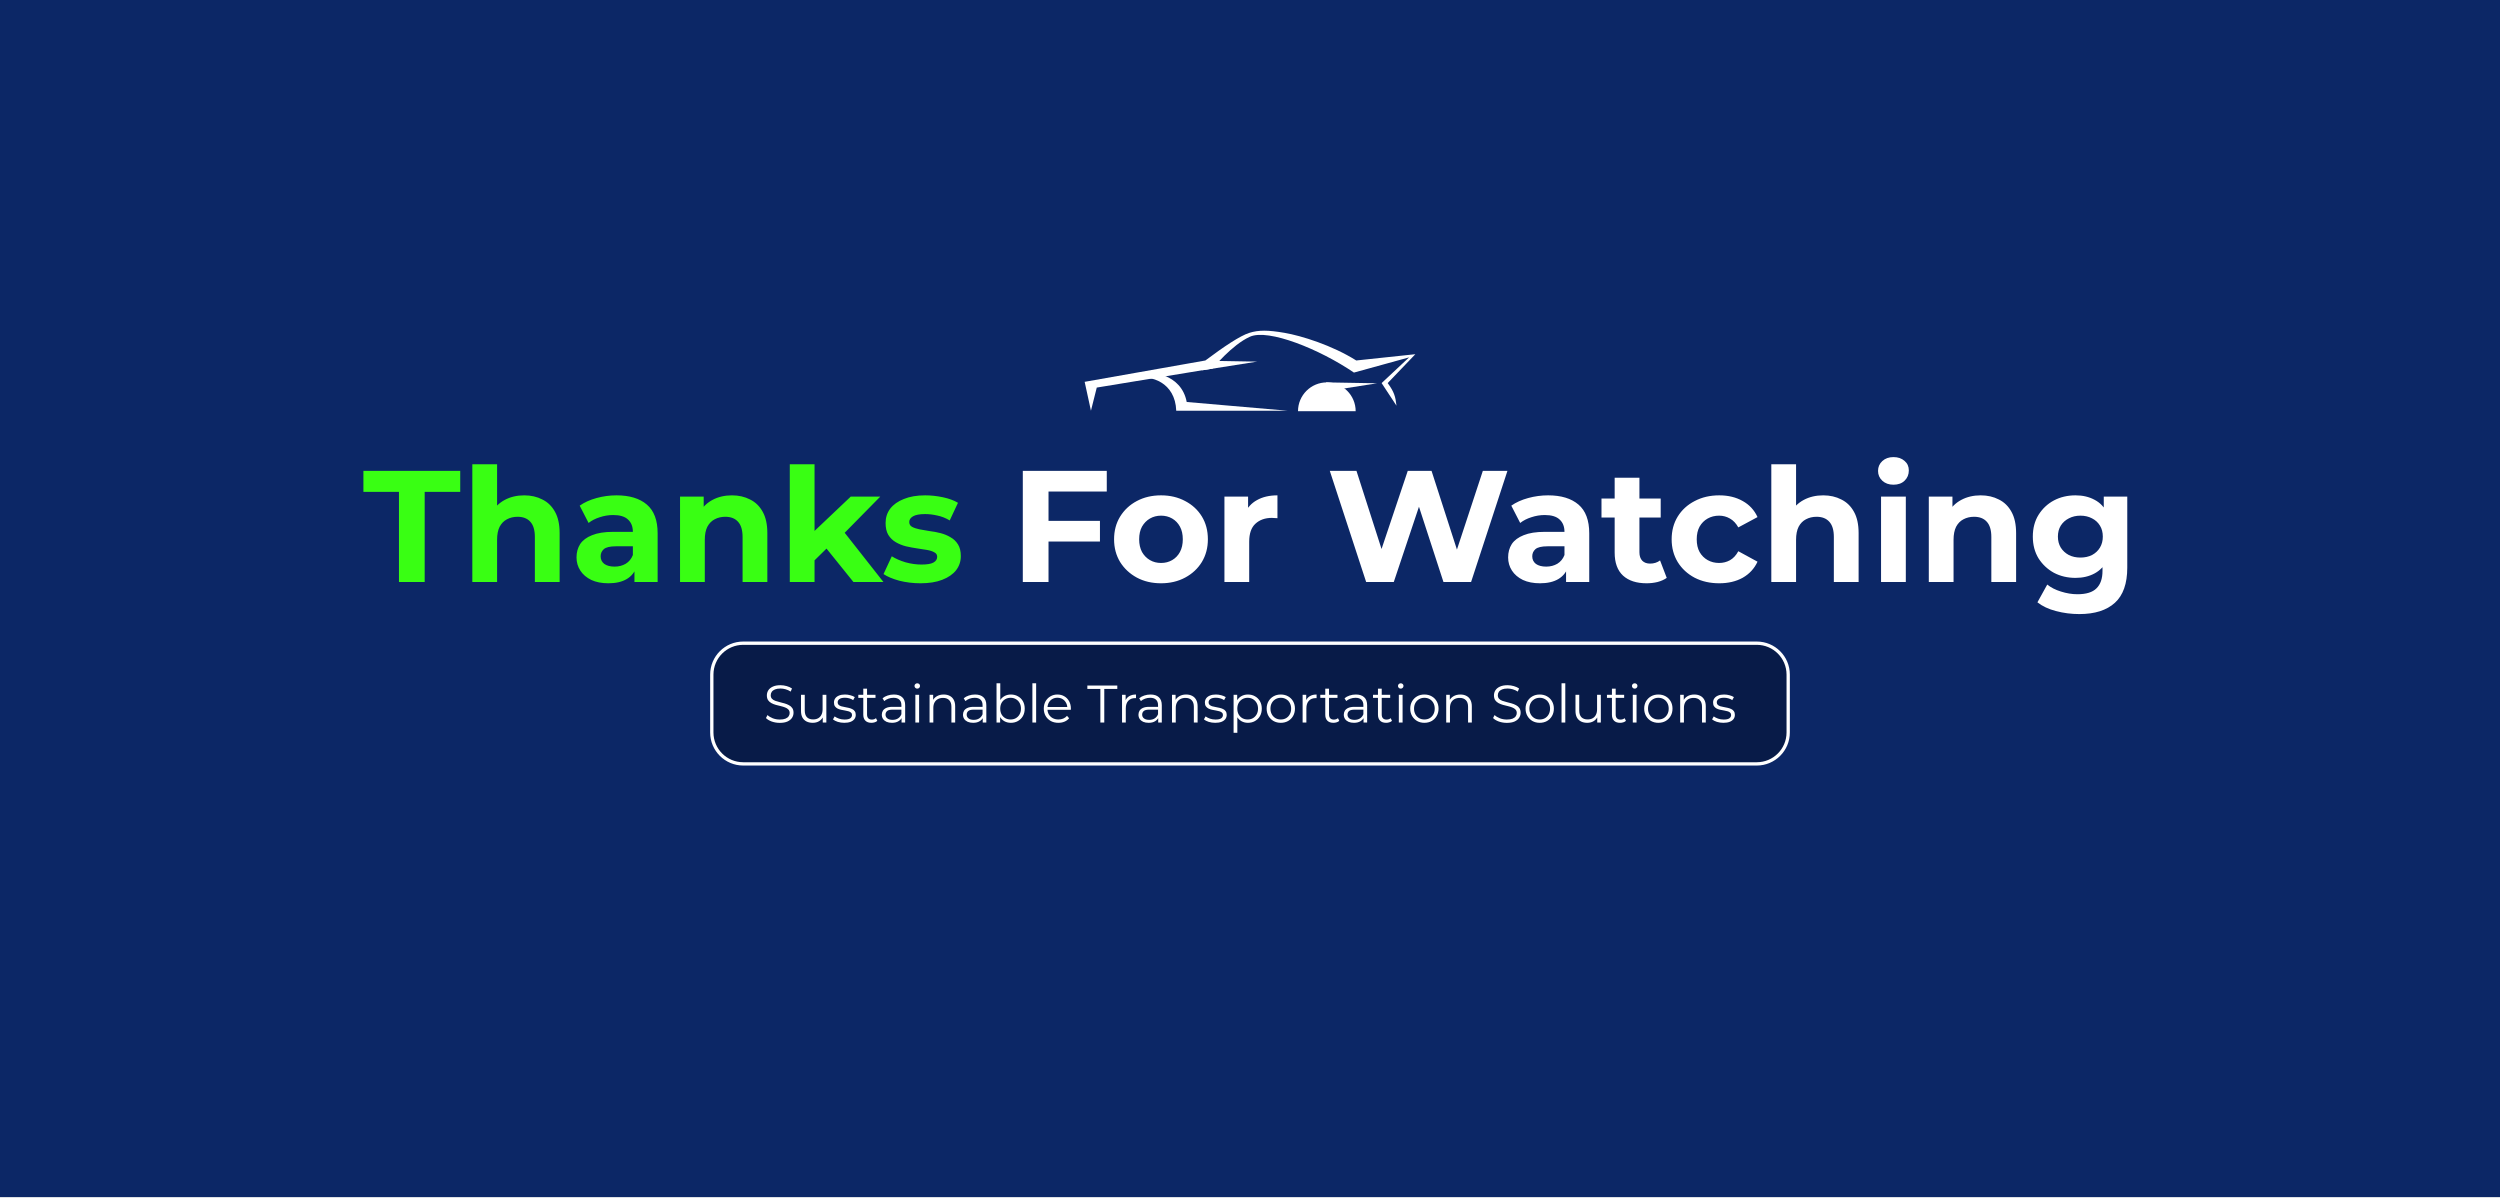
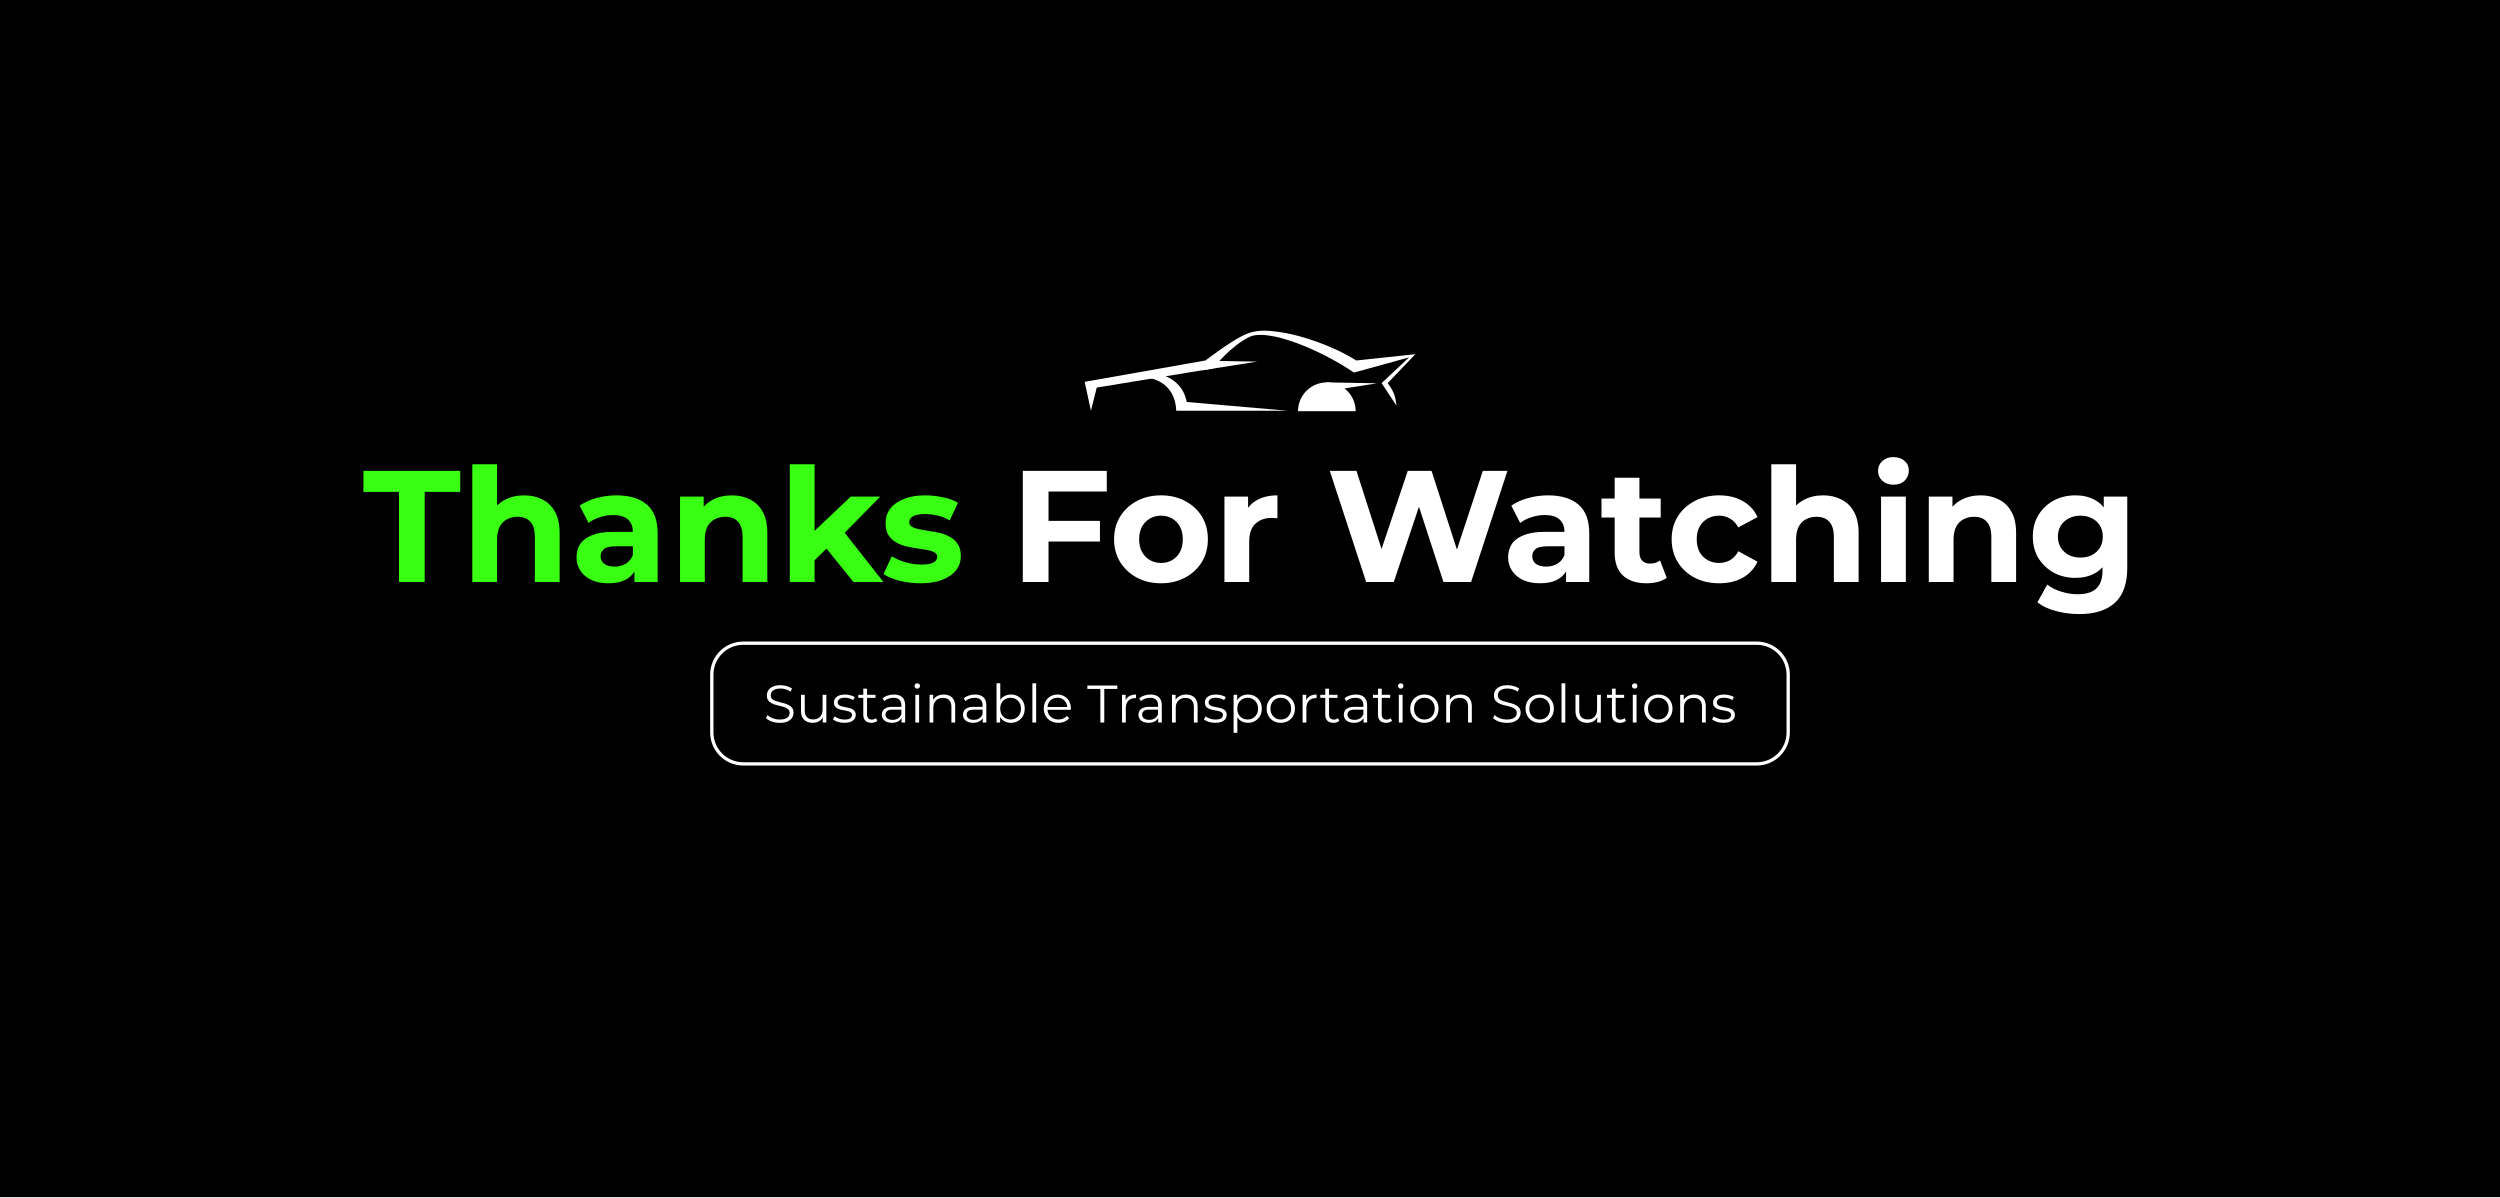
<svg xmlns="http://www.w3.org/2000/svg" width="1512" height="724" viewBox="0 0 1512 724" fill="none">
-   <rect width="1512" height="724" fill="#0C2766" />
+   <rect width="1512" height="724" fill="black" />
  <path d="M241.294 352V297.472H219.79V284.8H278.35V297.472H256.846V352H241.294ZM317.054 299.584C321.15 299.584 324.798 300.416 327.998 302.08C331.262 303.68 333.822 306.176 335.678 309.568C337.534 312.896 338.462 317.184 338.462 322.432V352H323.486V324.736C323.486 320.576 322.558 317.504 320.702 315.52C318.91 313.536 316.35 312.544 313.022 312.544C310.654 312.544 308.51 313.056 306.59 314.08C304.734 315.04 303.262 316.544 302.174 318.592C301.15 320.64 300.638 323.264 300.638 326.464V352H285.662V280.768H300.638V314.656L297.278 310.336C299.134 306.88 301.79 304.224 305.246 302.368C308.702 300.512 312.638 299.584 317.054 299.584ZM383.717 352V341.92L382.757 339.712V321.664C382.757 318.464 381.765 315.968 379.781 314.176C377.861 312.384 374.885 311.488 370.853 311.488C368.101 311.488 365.381 311.936 362.693 312.832C360.069 313.664 357.829 314.816 355.973 316.288L350.597 305.824C353.413 303.84 356.805 302.304 360.773 301.216C364.741 300.128 368.773 299.584 372.869 299.584C380.741 299.584 386.853 301.44 391.205 305.152C395.557 308.864 397.733 314.656 397.733 322.528V352H383.717ZM367.973 352.768C363.941 352.768 360.485 352.096 357.605 350.752C354.725 349.344 352.517 347.456 350.981 345.088C349.445 342.72 348.677 340.064 348.677 337.12C348.677 334.048 349.413 331.36 350.885 329.056C352.421 326.752 354.821 324.96 358.085 323.68C361.349 322.336 365.605 321.664 370.853 321.664H384.581V330.4H372.485C368.965 330.4 366.533 330.976 365.189 332.128C363.909 333.28 363.269 334.72 363.269 336.448C363.269 338.368 364.005 339.904 365.477 341.056C367.013 342.144 369.093 342.688 371.717 342.688C374.213 342.688 376.453 342.112 378.437 340.96C380.421 339.744 381.861 337.984 382.757 335.68L385.061 342.592C383.973 345.92 381.989 348.448 379.109 350.176C376.229 351.904 372.517 352.768 367.973 352.768ZM442.679 299.584C446.775 299.584 450.423 300.416 453.623 302.08C456.887 303.68 459.447 306.176 461.303 309.568C463.159 312.896 464.087 317.184 464.087 322.432V352H449.111V324.736C449.111 320.576 448.183 317.504 446.327 315.52C444.535 313.536 441.975 312.544 438.647 312.544C436.279 312.544 434.135 313.056 432.215 314.08C430.359 315.04 428.887 316.544 427.799 318.592C426.775 320.64 426.263 323.264 426.263 326.464V352H411.287V300.352H425.591V314.656L422.903 310.336C424.759 306.88 427.415 304.224 430.871 302.368C434.327 300.512 438.263 299.584 442.679 299.584ZM490.046 341.44L490.43 323.2L514.526 300.352H532.382L509.246 323.872L501.47 330.208L490.046 341.44ZM477.662 352V280.768H492.638V352H477.662ZM516.158 352L498.686 330.304L508.094 318.688L534.302 352H516.158ZM556.726 352.768C552.31 352.768 548.054 352.256 543.958 351.232C539.926 350.144 536.726 348.8 534.358 347.2L539.35 336.448C541.718 337.92 544.502 339.136 547.702 340.096C550.966 340.992 554.166 341.44 557.302 341.44C560.758 341.44 563.19 341.024 564.598 340.192C566.07 339.36 566.806 338.208 566.806 336.736C566.806 335.52 566.23 334.624 565.078 334.048C563.99 333.408 562.518 332.928 560.661 332.608C558.806 332.288 556.758 331.968 554.518 331.648C552.342 331.328 550.134 330.912 547.894 330.4C545.654 329.824 543.606 328.992 541.75 327.904C539.894 326.816 538.39 325.344 537.238 323.488C536.15 321.632 535.605 319.232 535.605 316.288C535.605 313.024 536.534 310.144 538.39 307.648C540.31 305.152 543.062 303.2 546.646 301.792C550.23 300.32 554.518 299.584 559.51 299.584C563.03 299.584 566.614 299.968 570.262 300.736C573.91 301.504 576.95 302.624 579.382 304.096L574.39 314.752C571.894 313.28 569.366 312.288 566.806 311.776C564.31 311.2 561.878 310.912 559.51 310.912C556.182 310.912 553.75 311.36 552.214 312.256C550.678 313.152 549.91 314.304 549.91 315.712C549.91 316.992 550.454 317.952 551.542 318.592C552.694 319.232 554.198 319.744 556.054 320.128C557.91 320.512 559.926 320.864 562.102 321.184C564.342 321.44 566.582 321.856 568.822 322.432C571.062 323.008 573.078 323.84 574.87 324.928C576.726 325.952 578.23 327.392 579.382 329.248C580.534 331.04 581.11 333.408 581.11 336.352C581.11 339.552 580.15 342.4 578.23 344.896C576.31 347.328 573.526 349.248 569.878 350.656C566.294 352.064 561.91 352.768 556.726 352.768Z" fill="#39FF13" />
  <path d="M632.993 315.04H665.249V327.52H632.993V315.04ZM634.145 352H618.593V284.8H669.377V297.28H634.145V352ZM702.207 352.768C696.703 352.768 691.807 351.616 687.519 349.312C683.295 347.008 679.935 343.872 677.439 339.904C675.007 335.872 673.791 331.296 673.791 326.176C673.791 320.992 675.007 316.416 677.439 312.448C679.935 308.416 683.295 305.28 687.519 303.04C691.807 300.736 696.703 299.584 702.207 299.584C707.647 299.584 712.511 300.736 716.799 303.04C721.087 305.28 724.447 308.384 726.879 312.352C729.311 316.32 730.527 320.928 730.527 326.176C730.527 331.296 729.311 335.872 726.879 339.904C724.447 343.872 721.087 347.008 716.799 349.312C712.511 351.616 707.647 352.768 702.207 352.768ZM702.207 340.48C704.703 340.48 706.943 339.904 708.927 338.752C710.911 337.6 712.479 335.968 713.631 333.856C714.783 331.68 715.359 329.12 715.359 326.176C715.359 323.168 714.783 320.608 713.631 318.496C712.479 316.384 710.911 314.752 708.927 313.6C706.943 312.448 704.703 311.872 702.207 311.872C699.711 311.872 697.471 312.448 695.487 313.6C693.503 314.752 691.903 316.384 690.687 318.496C689.535 320.608 688.959 323.168 688.959 326.176C688.959 329.12 689.535 331.68 690.687 333.856C691.903 335.968 693.503 337.6 695.487 338.752C697.471 339.904 699.711 340.48 702.207 340.48ZM740.537 352V300.352H754.841V314.944L752.825 310.72C754.361 307.072 756.825 304.32 760.217 302.464C763.609 300.544 767.737 299.584 772.601 299.584V313.408C771.961 313.344 771.385 313.312 770.873 313.312C770.361 313.248 769.817 313.216 769.241 313.216C765.145 313.216 761.817 314.4 759.257 316.768C756.761 319.072 755.513 322.688 755.513 327.616V352H740.537ZM826.252 352L804.268 284.8H820.396L839.5 344.32H831.436L851.404 284.8H865.804L885.004 344.32H877.228L896.812 284.8H911.692L889.708 352H873.004L856.012 299.776H860.428L842.956 352H826.252ZM947.155 352V341.92L946.195 339.712V321.664C946.195 318.464 945.203 315.968 943.219 314.176C941.299 312.384 938.323 311.488 934.291 311.488C931.539 311.488 928.819 311.936 926.131 312.832C923.507 313.664 921.267 314.816 919.411 316.288L914.035 305.824C916.851 303.84 920.243 302.304 924.211 301.216C928.179 300.128 932.211 299.584 936.307 299.584C944.179 299.584 950.291 301.44 954.643 305.152C958.995 308.864 961.171 314.656 961.171 322.528V352H947.155ZM931.411 352.768C927.379 352.768 923.923 352.096 921.043 350.752C918.163 349.344 915.955 347.456 914.419 345.088C912.883 342.72 912.115 340.064 912.115 337.12C912.115 334.048 912.851 331.36 914.323 329.056C915.859 326.752 918.259 324.96 921.523 323.68C924.787 322.336 929.043 321.664 934.291 321.664H948.019V330.4H935.923C932.403 330.4 929.971 330.976 928.627 332.128C927.347 333.28 926.707 334.72 926.707 336.448C926.707 338.368 927.443 339.904 928.915 341.056C930.451 342.144 932.531 342.688 935.155 342.688C937.651 342.688 939.891 342.112 941.875 340.96C943.859 339.744 945.299 337.984 946.195 335.68L948.499 342.592C947.411 345.92 945.427 348.448 942.547 350.176C939.667 351.904 935.955 352.768 931.411 352.768ZM995.845 352.768C989.765 352.768 985.029 351.232 981.637 348.16C978.245 345.024 976.549 340.384 976.549 334.24V288.928H991.525V334.048C991.525 336.224 992.101 337.92 993.253 339.136C994.405 340.288 995.973 340.864 997.957 340.864C1000.32 340.864 1002.34 340.224 1004 338.944L1008.04 349.504C1006.5 350.592 1004.64 351.424 1002.47 352C1000.36 352.512 998.149 352.768 995.845 352.768ZM968.581 313.024V301.504H1004.39V313.024H968.581ZM1039.81 352.768C1034.24 352.768 1029.28 351.648 1024.93 349.408C1020.58 347.104 1017.15 343.936 1014.66 339.904C1012.23 335.872 1011.01 331.296 1011.01 326.176C1011.01 320.992 1012.23 316.416 1014.66 312.448C1017.15 308.416 1020.58 305.28 1024.93 303.04C1029.28 300.736 1034.24 299.584 1039.81 299.584C1045.25 299.584 1049.99 300.736 1054.02 303.04C1058.05 305.28 1061.03 308.512 1062.95 312.736L1051.33 318.976C1049.99 316.544 1048.29 314.752 1046.24 313.6C1044.26 312.448 1042.08 311.872 1039.71 311.872C1037.15 311.872 1034.85 312.448 1032.8 313.6C1030.75 314.752 1029.12 316.384 1027.91 318.496C1026.75 320.608 1026.18 323.168 1026.18 326.176C1026.18 329.184 1026.75 331.744 1027.91 333.856C1029.12 335.968 1030.75 337.6 1032.8 338.752C1034.85 339.904 1037.15 340.48 1039.71 340.48C1042.08 340.48 1044.26 339.936 1046.24 338.848C1048.29 337.696 1049.99 335.872 1051.33 333.376L1062.95 339.712C1061.03 343.872 1058.05 347.104 1054.02 349.408C1049.99 351.648 1045.25 352.768 1039.81 352.768ZM1102.68 299.584C1106.78 299.584 1110.42 300.416 1113.62 302.08C1116.89 303.68 1119.45 306.176 1121.3 309.568C1123.16 312.896 1124.09 317.184 1124.09 322.432V352H1109.11V324.736C1109.11 320.576 1108.18 317.504 1106.33 315.52C1104.54 313.536 1101.98 312.544 1098.65 312.544C1096.28 312.544 1094.14 313.056 1092.22 314.08C1090.36 315.04 1088.89 316.544 1087.8 318.592C1086.78 320.64 1086.26 323.264 1086.26 326.464V352H1071.29V280.768H1086.26V314.656L1082.9 310.336C1084.76 306.88 1087.42 304.224 1090.87 302.368C1094.33 300.512 1098.26 299.584 1102.68 299.584ZM1137.66 352V300.352H1152.64V352H1137.66ZM1145.15 293.152C1142.4 293.152 1140.16 292.352 1138.43 290.752C1136.7 289.152 1135.84 287.168 1135.84 284.8C1135.84 282.432 1136.7 280.448 1138.43 278.848C1140.16 277.248 1142.4 276.448 1145.15 276.448C1147.9 276.448 1150.14 277.216 1151.87 278.752C1153.6 280.224 1154.46 282.144 1154.46 284.512C1154.46 287.008 1153.6 289.088 1151.87 290.752C1150.21 292.352 1147.97 293.152 1145.15 293.152ZM1197.93 299.584C1202.03 299.584 1205.67 300.416 1208.87 302.08C1212.14 303.68 1214.7 306.176 1216.55 309.568C1218.41 312.896 1219.34 317.184 1219.34 322.432V352H1204.36V324.736C1204.36 320.576 1203.43 317.504 1201.58 315.52C1199.79 313.536 1197.23 312.544 1193.9 312.544C1191.53 312.544 1189.39 313.056 1187.47 314.08C1185.61 315.04 1184.14 316.544 1183.05 318.592C1182.03 320.64 1181.51 323.264 1181.51 326.464V352H1166.54V300.352H1180.84V314.656L1178.15 310.336C1180.01 306.88 1182.67 304.224 1186.12 302.368C1189.58 300.512 1193.51 299.584 1197.93 299.584ZM1257.58 371.392C1252.71 371.392 1248.01 370.784 1243.46 369.568C1238.98 368.416 1235.24 366.656 1232.23 364.288L1238.18 353.536C1240.36 355.328 1243.11 356.736 1246.44 357.76C1249.83 358.848 1253.16 359.392 1256.42 359.392C1261.74 359.392 1265.58 358.208 1267.94 355.84C1270.38 353.472 1271.59 349.952 1271.59 345.28V337.504L1272.55 324.544L1272.36 311.488V300.352H1286.57V343.36C1286.57 352.96 1284.07 360.032 1279.08 364.576C1274.09 369.12 1266.92 371.392 1257.58 371.392ZM1255.27 349.504C1250.47 349.504 1246.12 348.48 1242.22 346.432C1238.38 344.32 1235.27 341.408 1232.9 337.696C1230.6 333.92 1229.45 329.536 1229.45 324.544C1229.45 319.488 1230.6 315.104 1232.9 311.392C1235.27 307.616 1238.38 304.704 1242.22 302.656C1246.12 300.608 1250.47 299.584 1255.27 299.584C1259.62 299.584 1263.46 300.48 1266.79 302.272C1270.12 304 1272.71 306.72 1274.57 310.432C1276.42 314.08 1277.35 318.784 1277.35 324.544C1277.35 330.24 1276.42 334.944 1274.57 338.656C1272.71 342.304 1270.12 345.024 1266.79 346.816C1263.46 348.608 1259.62 349.504 1255.27 349.504ZM1258.25 337.216C1260.87 337.216 1263.21 336.704 1265.26 335.68C1267.3 334.592 1268.9 333.088 1270.06 331.168C1271.21 329.248 1271.78 327.04 1271.78 324.544C1271.78 321.984 1271.21 319.776 1270.06 317.92C1268.9 316 1267.3 314.528 1265.26 313.504C1263.21 312.416 1260.87 311.872 1258.25 311.872C1255.62 311.872 1253.29 312.416 1251.24 313.504C1249.19 314.528 1247.56 316 1246.34 317.92C1245.19 319.776 1244.62 321.984 1244.62 324.544C1244.62 327.04 1245.19 329.248 1246.34 331.168C1247.56 333.088 1249.19 334.592 1251.24 335.68C1253.29 336.704 1255.62 337.216 1258.25 337.216Z" fill="white" />
  <rect x="430.5" y="389" width="651" height="73" rx="19" fill="black" fill-opacity="0.3" />
  <rect x="430.5" y="389" width="651" height="73" rx="19" stroke="white" stroke-width="2" />
  <path d="M471.574 437.192C469.91 437.192 468.31 436.925 466.774 436.392C465.259 435.837 464.086 435.133 463.254 434.28L464.182 432.456C464.971 433.224 466.027 433.875 467.35 434.408C468.694 434.92 470.102 435.176 471.574 435.176C472.982 435.176 474.123 435.005 474.998 434.664C475.894 434.301 476.545 433.821 476.95 433.224C477.377 432.627 477.59 431.965 477.59 431.24C477.59 430.365 477.334 429.661 476.822 429.128C476.331 428.595 475.681 428.179 474.87 427.88C474.059 427.56 473.163 427.283 472.182 427.048C471.201 426.813 470.219 426.568 469.238 426.312C468.257 426.035 467.35 425.672 466.518 425.224C465.707 424.776 465.046 424.189 464.534 423.464C464.043 422.717 463.798 421.747 463.798 420.552C463.798 419.443 464.086 418.429 464.662 417.512C465.259 416.573 466.166 415.827 467.382 415.272C468.598 414.696 470.155 414.408 472.054 414.408C473.313 414.408 474.561 414.589 475.798 414.952C477.035 415.293 478.102 415.773 478.998 416.392L478.198 418.28C477.238 417.64 476.214 417.171 475.126 416.872C474.059 416.573 473.025 416.424 472.022 416.424C470.678 416.424 469.569 416.605 468.694 416.968C467.819 417.331 467.169 417.821 466.742 418.44C466.337 419.037 466.134 419.72 466.134 420.488C466.134 421.363 466.379 422.067 466.87 422.6C467.382 423.133 468.043 423.549 468.854 423.848C469.686 424.147 470.593 424.413 471.574 424.648C472.555 424.883 473.526 425.139 474.486 425.416C475.467 425.693 476.363 426.056 477.174 426.504C478.006 426.931 478.667 427.507 479.158 428.232C479.67 428.957 479.926 429.907 479.926 431.08C479.926 432.168 479.627 433.181 479.03 434.12C478.433 435.037 477.515 435.784 476.278 436.36C475.062 436.915 473.494 437.192 471.574 437.192ZM491.55 437.16C490.12 437.16 488.872 436.893 487.806 436.36C486.739 435.827 485.907 435.027 485.31 433.96C484.734 432.893 484.446 431.56 484.446 429.96V420.2H486.718V429.704C486.718 431.496 487.155 432.851 488.03 433.768C488.926 434.664 490.174 435.112 491.774 435.112C492.947 435.112 493.96 434.877 494.814 434.408C495.688 433.917 496.35 433.213 496.798 432.296C497.267 431.379 497.502 430.28 497.502 429V420.2H499.774V437H497.597V432.392L497.95 433.224C497.416 434.461 496.584 435.432 495.454 436.136C494.344 436.819 493.043 437.16 491.55 437.16ZM510.618 437.16C509.231 437.16 507.919 436.968 506.682 436.584C505.444 436.179 504.474 435.677 503.77 435.08L504.794 433.288C505.476 433.8 506.351 434.248 507.418 434.632C508.484 434.995 509.604 435.176 510.778 435.176C512.378 435.176 513.53 434.931 514.234 434.44C514.938 433.928 515.29 433.256 515.29 432.424C515.29 431.805 515.087 431.325 514.682 430.984C514.298 430.621 513.786 430.355 513.146 430.184C512.506 429.992 511.791 429.832 511.002 429.704C510.212 429.576 509.423 429.427 508.634 429.256C507.866 429.085 507.162 428.84 506.522 428.52C505.882 428.179 505.359 427.72 504.954 427.144C504.57 426.568 504.378 425.8 504.378 424.84C504.378 423.923 504.634 423.101 505.146 422.376C505.658 421.651 506.404 421.085 507.386 420.68C508.388 420.253 509.604 420.04 511.034 420.04C512.122 420.04 513.21 420.189 514.298 420.488C515.386 420.765 516.282 421.139 516.986 421.608L515.994 423.432C515.247 422.92 514.447 422.557 513.594 422.344C512.74 422.109 511.887 421.992 511.034 421.992C509.519 421.992 508.399 422.259 507.674 422.792C506.97 423.304 506.618 423.965 506.618 424.776C506.618 425.416 506.81 425.917 507.194 426.28C507.599 426.643 508.122 426.931 508.762 427.144C509.423 427.336 510.138 427.496 510.906 427.624C511.695 427.752 512.474 427.912 513.242 428.104C514.031 428.275 514.746 428.52 515.386 428.84C516.047 429.139 516.57 429.576 516.954 430.152C517.359 430.707 517.562 431.443 517.562 432.36C517.562 433.341 517.284 434.195 516.73 434.92C516.196 435.624 515.407 436.179 514.362 436.584C513.338 436.968 512.09 437.16 510.618 437.16ZM527.043 437.16C525.464 437.16 524.248 436.733 523.395 435.88C522.541 435.027 522.115 433.821 522.115 432.264V416.488H524.387V432.136C524.387 433.117 524.632 433.875 525.123 434.408C525.635 434.941 526.36 435.208 527.299 435.208C528.301 435.208 529.133 434.92 529.795 434.344L530.595 435.976C530.147 436.381 529.603 436.68 528.963 436.872C528.344 437.064 527.704 437.16 527.043 437.16ZM519.107 422.088V420.2H529.507V422.088H519.107ZM545.259 437V433.288L545.163 432.68V426.472C545.163 425.043 544.757 423.944 543.947 423.176C543.157 422.408 541.973 422.024 540.395 422.024C539.307 422.024 538.272 422.205 537.291 422.568C536.309 422.931 535.477 423.411 534.795 424.008L533.771 422.312C534.624 421.587 535.648 421.032 536.843 420.648C538.037 420.243 539.296 420.04 540.619 420.04C542.795 420.04 544.469 420.584 545.643 421.672C546.837 422.739 547.435 424.371 547.435 426.568V437H545.259ZM539.467 437.16C538.208 437.16 537.109 436.957 536.171 436.552C535.253 436.125 534.549 435.549 534.059 434.824C533.568 434.077 533.323 433.224 533.323 432.264C533.323 431.389 533.525 430.6 533.931 429.896C534.357 429.171 535.04 428.595 535.979 428.168C536.939 427.72 538.219 427.496 539.819 427.496H545.611V429.192H539.883C538.261 429.192 537.131 429.48 536.491 430.056C535.872 430.632 535.562 431.347 535.562 432.2C535.562 433.16 535.936 433.928 536.683 434.504C537.429 435.08 538.475 435.368 539.819 435.368C541.099 435.368 542.197 435.08 543.115 434.504C544.053 433.907 544.736 433.053 545.163 431.944L545.675 433.512C545.248 434.621 544.501 435.507 543.435 436.168C542.389 436.829 541.067 437.16 539.467 437.16ZM553.606 437V420.2H555.878V437H553.606ZM554.758 416.488C554.288 416.488 553.894 416.328 553.574 416.008C553.254 415.688 553.094 415.304 553.094 414.856C553.094 414.408 553.254 414.035 553.574 413.736C553.894 413.416 554.288 413.256 554.758 413.256C555.227 413.256 555.622 413.405 555.942 413.704C556.262 414.003 556.422 414.376 556.422 414.824C556.422 415.293 556.262 415.688 555.942 416.008C555.643 416.328 555.248 416.488 554.758 416.488ZM570.775 420.04C572.141 420.04 573.335 420.307 574.359 420.84C575.405 421.352 576.215 422.141 576.791 423.208C577.389 424.275 577.687 425.619 577.687 427.24V437H575.415V427.464C575.415 425.693 574.967 424.36 574.071 423.464C573.197 422.547 571.959 422.088 570.359 422.088C569.165 422.088 568.119 422.333 567.223 422.824C566.349 423.293 565.666 423.987 565.175 424.904C564.706 425.8 564.471 426.888 564.471 428.168V437H562.199V420.2H564.375V424.808L564.023 423.944C564.557 422.728 565.41 421.779 566.583 421.096C567.757 420.392 569.154 420.04 570.775 420.04ZM594.352 437V433.288L594.256 432.68V426.472C594.256 425.043 593.851 423.944 593.04 423.176C592.251 422.408 591.067 422.024 589.488 422.024C588.4 422.024 587.366 422.205 586.384 422.568C585.403 422.931 584.571 423.411 583.888 424.008L582.864 422.312C583.718 421.587 584.742 421.032 585.936 420.648C587.131 420.243 588.39 420.04 589.712 420.04C591.888 420.04 593.563 420.584 594.736 421.672C595.931 422.739 596.528 424.371 596.528 426.568V437H594.352ZM588.56 437.16C587.302 437.16 586.203 436.957 585.264 436.552C584.347 436.125 583.643 435.549 583.152 434.824C582.662 434.077 582.416 433.224 582.416 432.264C582.416 431.389 582.619 430.6 583.024 429.896C583.451 429.171 584.134 428.595 585.072 428.168C586.032 427.72 587.312 427.496 588.912 427.496H594.704V429.192H588.976C587.355 429.192 586.224 429.48 585.584 430.056C584.966 430.632 584.656 431.347 584.656 432.2C584.656 433.16 585.03 433.928 585.776 434.504C586.523 435.08 587.568 435.368 588.912 435.368C590.192 435.368 591.291 435.08 592.208 434.504C593.147 433.907 593.83 433.053 594.256 431.944L594.768 433.512C594.342 434.621 593.595 435.507 592.528 436.168C591.483 436.829 590.16 437.16 588.56 437.16ZM611.371 437.16C609.899 437.16 608.577 436.829 607.403 436.168C606.23 435.485 605.302 434.504 604.619 433.224C603.937 431.944 603.595 430.397 603.595 428.584C603.595 426.749 603.937 425.203 604.619 423.944C605.323 422.664 606.262 421.693 607.435 421.032C608.609 420.371 609.921 420.04 611.371 420.04C612.971 420.04 614.401 420.403 615.659 421.128C616.939 421.832 617.942 422.824 618.667 424.104C619.393 425.384 619.755 426.877 619.755 428.584C619.755 430.269 619.393 431.763 618.667 433.064C617.942 434.344 616.939 435.347 615.659 436.072C614.401 436.797 612.971 437.16 611.371 437.16ZM602.699 437V413.256H604.971V425.16L604.651 428.552L604.875 431.944V437H602.699ZM611.211 435.144C612.406 435.144 613.473 434.877 614.411 434.344C615.35 433.789 616.097 433.021 616.651 432.04C617.206 431.037 617.483 429.885 617.483 428.584C617.483 427.261 617.206 426.109 616.651 425.128C616.097 424.147 615.35 423.389 614.411 422.856C613.473 422.301 612.406 422.024 611.211 422.024C610.017 422.024 608.939 422.301 607.979 422.856C607.041 423.389 606.294 424.147 605.739 425.128C605.206 426.109 604.939 427.261 604.939 428.584C604.939 429.885 605.206 431.037 605.739 432.04C606.294 433.021 607.041 433.789 607.979 434.344C608.939 434.877 610.017 435.144 611.211 435.144ZM624.387 437V413.256H626.659V437H624.387ZM640.117 437.16C638.367 437.16 636.831 436.797 635.509 436.072C634.186 435.325 633.151 434.312 632.405 433.032C631.658 431.731 631.285 430.248 631.285 428.584C631.285 426.92 631.637 425.448 632.341 424.168C633.066 422.888 634.047 421.885 635.285 421.16C636.543 420.413 637.951 420.04 639.509 420.04C641.087 420.04 642.485 420.403 643.701 421.128C644.938 421.832 645.909 422.835 646.613 424.136C647.317 425.416 647.669 426.899 647.669 428.584C647.669 428.691 647.658 428.808 647.637 428.936C647.637 429.043 647.637 429.16 647.637 429.288H633.013V427.592H646.421L645.525 428.264C645.525 427.048 645.258 425.971 644.725 425.032C644.213 424.072 643.509 423.325 642.613 422.792C641.717 422.259 640.682 421.992 639.509 421.992C638.357 421.992 637.322 422.259 636.405 422.792C635.487 423.325 634.773 424.072 634.261 425.032C633.749 425.992 633.493 427.091 633.493 428.328V428.68C633.493 429.96 633.77 431.091 634.325 432.072C634.901 433.032 635.69 433.789 636.693 434.344C637.717 434.877 638.879 435.144 640.181 435.144C641.205 435.144 642.154 434.963 643.029 434.6C643.925 434.237 644.693 433.683 645.333 432.936L646.613 434.408C645.866 435.304 644.927 435.987 643.797 436.456C642.687 436.925 641.461 437.16 640.117 437.16ZM665.5 437V416.648H657.628V414.6H675.74V416.648H667.868V437H665.5ZM678.606 437V420.2H680.782V424.776L680.558 423.976C681.027 422.696 681.816 421.725 682.926 421.064C684.035 420.381 685.411 420.04 687.054 420.04V422.248C686.968 422.248 686.883 422.248 686.798 422.248C686.712 422.227 686.627 422.216 686.542 422.216C684.771 422.216 683.384 422.76 682.382 423.848C681.379 424.915 680.878 426.44 680.878 428.424V437H678.606ZM700.477 437V433.288L700.381 432.68V426.472C700.381 425.043 699.976 423.944 699.165 423.176C698.376 422.408 697.192 422.024 695.613 422.024C694.525 422.024 693.491 422.205 692.509 422.568C691.528 422.931 690.696 423.411 690.013 424.008L688.989 422.312C689.843 421.587 690.867 421.032 692.061 420.648C693.256 420.243 694.515 420.04 695.837 420.04C698.013 420.04 699.688 420.584 700.861 421.672C702.056 422.739 702.653 424.371 702.653 426.568V437H700.477ZM694.685 437.16C693.427 437.16 692.328 436.957 691.389 436.552C690.472 436.125 689.768 435.549 689.277 434.824C688.787 434.077 688.541 433.224 688.541 432.264C688.541 431.389 688.744 430.6 689.149 429.896C689.576 429.171 690.259 428.595 691.197 428.168C692.157 427.72 693.437 427.496 695.037 427.496H700.829V429.192H695.101C693.48 429.192 692.349 429.48 691.709 430.056C691.091 430.632 690.781 431.347 690.781 432.2C690.781 433.16 691.155 433.928 691.901 434.504C692.648 435.08 693.693 435.368 695.037 435.368C696.317 435.368 697.416 435.08 698.333 434.504C699.272 433.907 699.955 433.053 700.381 431.944L700.893 433.512C700.467 434.621 699.72 435.507 698.653 436.168C697.608 436.829 696.285 437.16 694.685 437.16ZM717.4 420.04C718.766 420.04 719.96 420.307 720.984 420.84C722.03 421.352 722.84 422.141 723.416 423.208C724.014 424.275 724.312 425.619 724.312 427.24V437H722.04V427.464C722.04 425.693 721.592 424.36 720.696 423.464C719.822 422.547 718.584 422.088 716.984 422.088C715.79 422.088 714.744 422.333 713.848 422.824C712.974 423.293 712.291 423.987 711.8 424.904C711.331 425.8 711.096 426.888 711.096 428.168V437H708.824V420.2H711V424.808L710.648 423.944C711.182 422.728 712.035 421.779 713.208 421.096C714.382 420.392 715.779 420.04 717.4 420.04ZM734.961 437.16C733.575 437.16 732.263 436.968 731.025 436.584C729.788 436.179 728.817 435.677 728.113 435.08L729.137 433.288C729.82 433.8 730.695 434.248 731.761 434.632C732.828 434.995 733.948 435.176 735.121 435.176C736.721 435.176 737.873 434.931 738.577 434.44C739.281 433.928 739.633 433.256 739.633 432.424C739.633 431.805 739.431 431.325 739.025 430.984C738.641 430.621 738.129 430.355 737.489 430.184C736.849 429.992 736.135 429.832 735.345 429.704C734.556 429.576 733.767 429.427 732.977 429.256C732.209 429.085 731.505 428.84 730.865 428.52C730.225 428.179 729.703 427.72 729.297 427.144C728.913 426.568 728.721 425.8 728.721 424.84C728.721 423.923 728.977 423.101 729.489 422.376C730.001 421.651 730.748 421.085 731.729 420.68C732.732 420.253 733.948 420.04 735.377 420.04C736.465 420.04 737.553 420.189 738.641 420.488C739.729 420.765 740.625 421.139 741.329 421.608L740.337 423.432C739.591 422.92 738.791 422.557 737.937 422.344C737.084 422.109 736.231 421.992 735.377 421.992C733.863 421.992 732.743 422.259 732.017 422.792C731.313 423.304 730.961 423.965 730.961 424.776C730.961 425.416 731.153 425.917 731.537 426.28C731.943 426.643 732.465 426.931 733.105 427.144C733.767 427.336 734.481 427.496 735.249 427.624C736.039 427.752 736.817 427.912 737.585 428.104C738.375 428.275 739.089 428.52 739.729 428.84C740.391 429.139 740.913 429.576 741.297 430.152C741.703 430.707 741.905 431.443 741.905 432.36C741.905 433.341 741.628 434.195 741.073 434.92C740.54 435.624 739.751 436.179 738.705 436.584C737.681 436.968 736.433 437.16 734.961 437.16ZM754.746 437.16C753.296 437.16 751.984 436.829 750.81 436.168C749.637 435.485 748.698 434.515 747.994 433.256C747.312 431.976 746.97 430.419 746.97 428.584C746.97 426.749 747.312 425.203 747.994 423.944C748.677 422.664 749.605 421.693 750.778 421.032C751.952 420.371 753.274 420.04 754.746 420.04C756.346 420.04 757.776 420.403 759.034 421.128C760.314 421.832 761.317 422.835 762.042 424.136C762.768 425.416 763.13 426.899 763.13 428.584C763.13 430.291 762.768 431.784 762.042 433.064C761.317 434.344 760.314 435.347 759.034 436.072C757.776 436.797 756.346 437.16 754.746 437.16ZM746.074 443.208V420.2H748.25V425.256L748.026 428.616L748.346 432.008V443.208H746.074ZM754.586 435.144C755.781 435.144 756.848 434.877 757.786 434.344C758.725 433.789 759.472 433.021 760.026 432.04C760.581 431.037 760.858 429.885 760.858 428.584C760.858 427.283 760.581 426.141 760.026 425.16C759.472 424.179 758.725 423.411 757.786 422.856C756.848 422.301 755.781 422.024 754.586 422.024C753.392 422.024 752.314 422.301 751.354 422.856C750.416 423.411 749.669 424.179 749.114 425.16C748.581 426.141 748.314 427.283 748.314 428.584C748.314 429.885 748.581 431.037 749.114 432.04C749.669 433.021 750.416 433.789 751.354 434.344C752.314 434.877 753.392 435.144 754.586 435.144ZM774.61 437.16C772.988 437.16 771.527 436.797 770.226 436.072C768.946 435.325 767.932 434.312 767.186 433.032C766.439 431.731 766.066 430.248 766.066 428.584C766.066 426.899 766.439 425.416 767.186 424.136C767.932 422.856 768.946 421.853 770.226 421.128C771.506 420.403 772.967 420.04 774.61 420.04C776.274 420.04 777.746 420.403 779.026 421.128C780.327 421.853 781.34 422.856 782.066 424.136C782.812 425.416 783.186 426.899 783.186 428.584C783.186 430.248 782.812 431.731 782.066 433.032C781.34 434.312 780.327 435.325 779.026 436.072C777.724 436.797 776.252 437.16 774.61 437.16ZM774.61 435.144C775.826 435.144 776.903 434.877 777.842 434.344C778.78 433.789 779.516 433.021 780.05 432.04C780.604 431.037 780.882 429.885 780.882 428.584C780.882 427.261 780.604 426.109 780.05 425.128C779.516 424.147 778.78 423.389 777.842 422.856C776.903 422.301 775.836 422.024 774.642 422.024C773.447 422.024 772.38 422.301 771.442 422.856C770.503 423.389 769.756 424.147 769.202 425.128C768.647 426.109 768.37 427.261 768.37 428.584C768.37 429.885 768.647 431.037 769.202 432.04C769.756 433.021 770.503 433.789 771.442 434.344C772.38 434.877 773.436 435.144 774.61 435.144ZM787.824 437V420.2H790V424.776L789.776 423.976C790.246 422.696 791.035 421.725 792.144 421.064C793.254 420.381 794.63 420.04 796.272 420.04V422.248C796.187 422.248 796.102 422.248 796.016 422.248C795.931 422.227 795.846 422.216 795.76 422.216C793.99 422.216 792.603 422.76 791.6 423.848C790.598 424.915 790.096 426.44 790.096 428.424V437H787.824ZM806.449 437.16C804.87 437.16 803.654 436.733 802.801 435.88C801.947 435.027 801.521 433.821 801.521 432.264V416.488H803.793V432.136C803.793 433.117 804.038 433.875 804.529 434.408C805.041 434.941 805.766 435.208 806.705 435.208C807.707 435.208 808.539 434.92 809.201 434.344L810.001 435.976C809.553 436.381 809.009 436.68 808.369 436.872C807.75 437.064 807.11 437.16 806.449 437.16ZM798.513 422.088V420.2H808.913V422.088H798.513ZM824.665 437V433.288L824.569 432.68V426.472C824.569 425.043 824.163 423.944 823.353 423.176C822.563 422.408 821.379 422.024 819.801 422.024C818.713 422.024 817.678 422.205 816.697 422.568C815.715 422.931 814.883 423.411 814.201 424.008L813.177 422.312C814.03 421.587 815.054 421.032 816.249 420.648C817.443 420.243 818.702 420.04 820.025 420.04C822.201 420.04 823.875 420.584 825.049 421.672C826.243 422.739 826.841 424.371 826.841 426.568V437H824.665ZM818.873 437.16C817.614 437.16 816.515 436.957 815.577 436.552C814.659 436.125 813.955 435.549 813.465 434.824C812.974 434.077 812.729 433.224 812.729 432.264C812.729 431.389 812.931 430.6 813.337 429.896C813.763 429.171 814.446 428.595 815.385 428.168C816.345 427.72 817.625 427.496 819.225 427.496H825.017V429.192H819.289C817.667 429.192 816.537 429.48 815.897 430.056C815.278 430.632 814.969 431.347 814.969 432.2C814.969 433.16 815.342 433.928 816.089 434.504C816.835 435.08 817.881 435.368 819.225 435.368C820.505 435.368 821.603 435.08 822.521 434.504C823.459 433.907 824.142 433.053 824.569 431.944L825.081 433.512C824.654 434.621 823.907 435.507 822.841 436.168C821.795 436.829 820.473 437.16 818.873 437.16ZM838.324 437.16C836.745 437.16 835.529 436.733 834.676 435.88C833.822 435.027 833.396 433.821 833.396 432.264V416.488H835.668V432.136C835.668 433.117 835.913 433.875 836.404 434.408C836.916 434.941 837.641 435.208 838.58 435.208C839.582 435.208 840.414 434.92 841.076 434.344L841.876 435.976C841.428 436.381 840.884 436.68 840.244 436.872C839.625 437.064 838.985 437.16 838.324 437.16ZM830.388 422.088V420.2H840.788V422.088H830.388ZM846.012 437V420.2H848.284V437H846.012ZM847.164 416.488C846.694 416.488 846.3 416.328 845.98 416.008C845.66 415.688 845.5 415.304 845.5 414.856C845.5 414.408 845.66 414.035 845.98 413.736C846.3 413.416 846.694 413.256 847.164 413.256C847.633 413.256 848.028 413.405 848.348 413.704C848.668 414.003 848.828 414.376 848.828 414.824C848.828 415.293 848.668 415.688 848.348 416.008C848.049 416.328 847.654 416.488 847.164 416.488ZM861.454 437.16C859.832 437.16 858.371 436.797 857.07 436.072C855.79 435.325 854.776 434.312 854.03 433.032C853.283 431.731 852.91 430.248 852.91 428.584C852.91 426.899 853.283 425.416 854.03 424.136C854.776 422.856 855.79 421.853 857.07 421.128C858.35 420.403 859.811 420.04 861.454 420.04C863.118 420.04 864.59 420.403 865.87 421.128C867.171 421.853 868.184 422.856 868.91 424.136C869.656 425.416 870.03 426.899 870.03 428.584C870.03 430.248 869.656 431.731 868.91 433.032C868.184 434.312 867.171 435.325 865.87 436.072C864.568 436.797 863.096 437.16 861.454 437.16ZM861.454 435.144C862.67 435.144 863.747 434.877 864.686 434.344C865.624 433.789 866.36 433.021 866.894 432.04C867.448 431.037 867.726 429.885 867.726 428.584C867.726 427.261 867.448 426.109 866.894 425.128C866.36 424.147 865.624 423.389 864.686 422.856C863.747 422.301 862.68 422.024 861.486 422.024C860.291 422.024 859.224 422.301 858.286 422.856C857.347 423.389 856.6 424.147 856.046 425.128C855.491 426.109 855.214 427.261 855.214 428.584C855.214 429.885 855.491 431.037 856.046 432.04C856.6 433.021 857.347 433.789 858.286 434.344C859.224 434.877 860.28 435.144 861.454 435.144ZM883.244 420.04C884.609 420.04 885.804 420.307 886.828 420.84C887.873 421.352 888.684 422.141 889.26 423.208C889.857 424.275 890.156 425.619 890.156 427.24V437H887.884V427.464C887.884 425.693 887.436 424.36 886.54 423.464C885.665 422.547 884.428 422.088 882.828 422.088C881.633 422.088 880.588 422.333 879.692 422.824C878.817 423.293 878.135 423.987 877.644 424.904C877.175 425.8 876.94 426.888 876.94 428.168V437H874.668V420.2H876.844V424.808L876.492 423.944C877.025 422.728 877.879 421.779 879.052 421.096C880.225 420.392 881.623 420.04 883.244 420.04ZM911.324 437.192C909.66 437.192 908.06 436.925 906.524 436.392C905.009 435.837 903.836 435.133 903.004 434.28L903.932 432.456C904.721 433.224 905.777 433.875 907.1 434.408C908.444 434.92 909.852 435.176 911.324 435.176C912.732 435.176 913.873 435.005 914.748 434.664C915.644 434.301 916.295 433.821 916.7 433.224C917.127 432.627 917.34 431.965 917.34 431.24C917.34 430.365 917.084 429.661 916.572 429.128C916.081 428.595 915.431 428.179 914.62 427.88C913.809 427.56 912.913 427.283 911.932 427.048C910.951 426.813 909.969 426.568 908.988 426.312C908.007 426.035 907.1 425.672 906.268 425.224C905.457 424.776 904.796 424.189 904.284 423.464C903.793 422.717 903.548 421.747 903.548 420.552C903.548 419.443 903.836 418.429 904.412 417.512C905.009 416.573 905.916 415.827 907.132 415.272C908.348 414.696 909.905 414.408 911.804 414.408C913.063 414.408 914.311 414.589 915.548 414.952C916.785 415.293 917.852 415.773 918.748 416.392L917.948 418.28C916.988 417.64 915.964 417.171 914.876 416.872C913.809 416.573 912.775 416.424 911.772 416.424C910.428 416.424 909.319 416.605 908.444 416.968C907.569 417.331 906.919 417.821 906.492 418.44C906.087 419.037 905.884 419.72 905.884 420.488C905.884 421.363 906.129 422.067 906.62 422.6C907.132 423.133 907.793 423.549 908.604 423.848C909.436 424.147 910.343 424.413 911.324 424.648C912.305 424.883 913.276 425.139 914.236 425.416C915.217 425.693 916.113 426.056 916.924 426.504C917.756 426.931 918.417 427.507 918.908 428.232C919.42 428.957 919.676 429.907 919.676 431.08C919.676 432.168 919.377 433.181 918.78 434.12C918.183 435.037 917.265 435.784 916.028 436.36C914.812 436.915 913.244 437.192 911.324 437.192ZM931.204 437.16C929.582 437.16 928.121 436.797 926.82 436.072C925.54 435.325 924.526 434.312 923.78 433.032C923.033 431.731 922.66 430.248 922.66 428.584C922.66 426.899 923.033 425.416 923.78 424.136C924.526 422.856 925.54 421.853 926.82 421.128C928.1 420.403 929.561 420.04 931.204 420.04C932.868 420.04 934.34 420.403 935.62 421.128C936.921 421.853 937.934 422.856 938.66 424.136C939.406 425.416 939.78 426.899 939.78 428.584C939.78 430.248 939.406 431.731 938.66 433.032C937.934 434.312 936.921 435.325 935.62 436.072C934.318 436.797 932.846 437.16 931.204 437.16ZM931.204 435.144C932.42 435.144 933.497 434.877 934.436 434.344C935.374 433.789 936.11 433.021 936.644 432.04C937.198 431.037 937.476 429.885 937.476 428.584C937.476 427.261 937.198 426.109 936.644 425.128C936.11 424.147 935.374 423.389 934.436 422.856C933.497 422.301 932.43 422.024 931.236 422.024C930.041 422.024 928.974 422.301 928.036 422.856C927.097 423.389 926.35 424.147 925.796 425.128C925.241 426.109 924.964 427.261 924.964 428.584C924.964 429.885 925.241 431.037 925.796 432.04C926.35 433.021 927.097 433.789 928.036 434.344C928.974 434.877 930.03 435.144 931.204 435.144ZM944.418 437V413.256H946.69V437H944.418ZM959.956 437.16C958.526 437.16 957.278 436.893 956.212 436.36C955.145 435.827 954.313 435.027 953.716 433.96C953.14 432.893 952.852 431.56 952.852 429.96V420.2H955.124V429.704C955.124 431.496 955.561 432.851 956.436 433.768C957.332 434.664 958.58 435.112 960.18 435.112C961.353 435.112 962.366 434.877 963.22 434.408C964.094 433.917 964.756 433.213 965.204 432.296C965.673 431.379 965.908 430.28 965.908 429V420.2H968.18V437H966.004V432.392L966.356 433.224C965.822 434.461 964.99 435.432 963.86 436.136C962.75 436.819 961.449 437.16 959.956 437.16ZM979.824 437.16C978.245 437.16 977.029 436.733 976.176 435.88C975.322 435.027 974.896 433.821 974.896 432.264V416.488H977.168V432.136C977.168 433.117 977.413 433.875 977.904 434.408C978.416 434.941 979.141 435.208 980.08 435.208C981.082 435.208 981.914 434.92 982.576 434.344L983.376 435.976C982.928 436.381 982.384 436.68 981.744 436.872C981.125 437.064 980.485 437.16 979.824 437.16ZM971.888 422.088V420.2H982.288V422.088H971.888ZM987.512 437V420.2H989.784V437H987.512ZM988.664 416.488C988.194 416.488 987.8 416.328 987.48 416.008C987.16 415.688 987 415.304 987 414.856C987 414.408 987.16 414.035 987.48 413.736C987.8 413.416 988.194 413.256 988.664 413.256C989.133 413.256 989.528 413.405 989.848 413.704C990.168 414.003 990.328 414.376 990.328 414.824C990.328 415.293 990.168 415.688 989.848 416.008C989.549 416.328 989.154 416.488 988.664 416.488ZM1002.95 437.16C1001.33 437.16 999.871 436.797 998.57 436.072C997.29 435.325 996.276 434.312 995.53 433.032C994.783 431.731 994.41 430.248 994.41 428.584C994.41 426.899 994.783 425.416 995.53 424.136C996.276 422.856 997.29 421.853 998.57 421.128C999.85 420.403 1001.31 420.04 1002.95 420.04C1004.62 420.04 1006.09 420.403 1007.37 421.128C1008.67 421.853 1009.68 422.856 1010.41 424.136C1011.16 425.416 1011.53 426.899 1011.53 428.584C1011.53 430.248 1011.16 431.731 1010.41 433.032C1009.68 434.312 1008.67 435.325 1007.37 436.072C1006.07 436.797 1004.6 437.16 1002.95 437.16ZM1002.95 435.144C1004.17 435.144 1005.25 434.877 1006.19 434.344C1007.12 433.789 1007.86 433.021 1008.39 432.04C1008.95 431.037 1009.23 429.885 1009.23 428.584C1009.23 427.261 1008.95 426.109 1008.39 425.128C1007.86 424.147 1007.12 423.389 1006.19 422.856C1005.25 422.301 1004.18 422.024 1002.99 422.024C1001.79 422.024 1000.72 422.301 999.786 422.856C998.847 423.389 998.1 424.147 997.546 425.128C996.991 426.109 996.714 427.261 996.714 428.584C996.714 429.885 996.991 431.037 997.546 432.04C998.1 433.021 998.847 433.789 999.786 434.344C1000.72 434.877 1001.78 435.144 1002.95 435.144ZM1024.74 420.04C1026.11 420.04 1027.3 420.307 1028.33 420.84C1029.37 421.352 1030.18 422.141 1030.76 423.208C1031.36 424.275 1031.66 425.619 1031.66 427.24V437H1029.38V427.464C1029.38 425.693 1028.94 424.36 1028.04 423.464C1027.17 422.547 1025.93 422.088 1024.33 422.088C1023.13 422.088 1022.09 422.333 1021.19 422.824C1020.32 423.293 1019.63 423.987 1019.14 424.904C1018.67 425.8 1018.44 426.888 1018.44 428.168V437H1016.17V420.2H1018.34V424.808L1017.99 423.944C1018.53 422.728 1019.38 421.779 1020.55 421.096C1021.73 420.392 1023.12 420.04 1024.74 420.04ZM1042.31 437.16C1040.92 437.16 1039.61 436.968 1038.37 436.584C1037.13 436.179 1036.16 435.677 1035.46 435.08L1036.48 433.288C1037.16 433.8 1038.04 434.248 1039.11 434.632C1040.17 434.995 1041.29 435.176 1042.47 435.176C1044.07 435.176 1045.22 434.931 1045.92 434.44C1046.63 433.928 1046.98 433.256 1046.98 432.424C1046.98 431.805 1046.77 431.325 1046.37 430.984C1045.99 430.621 1045.47 430.355 1044.83 430.184C1044.19 429.992 1043.48 429.832 1042.69 429.704C1041.9 429.576 1041.11 429.427 1040.32 429.256C1039.55 429.085 1038.85 428.84 1038.21 428.52C1037.57 428.179 1037.05 427.72 1036.64 427.144C1036.26 426.568 1036.07 425.8 1036.07 424.84C1036.07 423.923 1036.32 423.101 1036.83 422.376C1037.35 421.651 1038.09 421.085 1039.07 420.68C1040.08 420.253 1041.29 420.04 1042.72 420.04C1043.81 420.04 1044.9 420.189 1045.99 420.488C1047.07 420.765 1047.97 421.139 1048.67 421.608L1047.68 423.432C1046.93 422.92 1046.13 422.557 1045.28 422.344C1044.43 422.109 1043.57 421.992 1042.72 421.992C1041.21 421.992 1040.09 422.259 1039.36 422.792C1038.66 423.304 1038.31 423.965 1038.31 424.776C1038.31 425.416 1038.5 425.917 1038.88 426.28C1039.29 426.643 1039.81 426.931 1040.45 427.144C1041.11 427.336 1041.83 427.496 1042.59 427.624C1043.38 427.752 1044.16 427.912 1044.93 428.104C1045.72 428.275 1046.43 428.52 1047.07 428.84C1047.73 429.139 1048.26 429.576 1048.64 430.152C1049.05 430.707 1049.25 431.443 1049.25 432.36C1049.25 433.341 1048.97 434.195 1048.42 434.92C1047.88 435.624 1047.09 436.179 1046.05 436.584C1045.03 436.968 1043.78 437.16 1042.31 437.16Z" fill="white" />
  <path d="M656 230.932L659.802 248.402L663.324 234.406L733.421 222.897C733.421 222.897 744.953 208.578 756 203.635C767.047 198.692 798.038 211.139 818.863 225.338L852.221 216.135L835.603 231.692L844.593 245.364C843.991 239.997 843.256 237.053 839.27 231.692L856 214.222L820.259 218.02C805.673 208.825 787.069 203.054 776.913 201.309C766.756 199.564 761.233 199.563 755.62 201.309C750.007 203.055 740.224 209.625 729.004 218.02L656 230.932Z" fill="white" />
  <path d="M760.275 218.712L729.536 218.167L727.145 223.943L760.275 218.712Z" fill="white" />
  <path d="M832.812 231.812L802.073 231.268L799.682 237.044L832.812 231.812Z" fill="white" />
  <path d="M711.386 248.401C710.799 231.15 695.895 226.741 687.393 228.887L689.718 226.89C695.245 223.756 714.455 225.863 717.728 243.124L778.672 248.401H711.386Z" fill="white" />
  <g clip-path="url(#clip0_278_2865)">
    <circle cx="802.472" cy="248.704" r="17.437" fill="white" />
  </g>
  <defs>
    <clipPath id="clip0_278_2865">
      <rect width="34.874" height="17.437" fill="white" transform="translate(785.035 231.267)" />
    </clipPath>
  </defs>
</svg>
